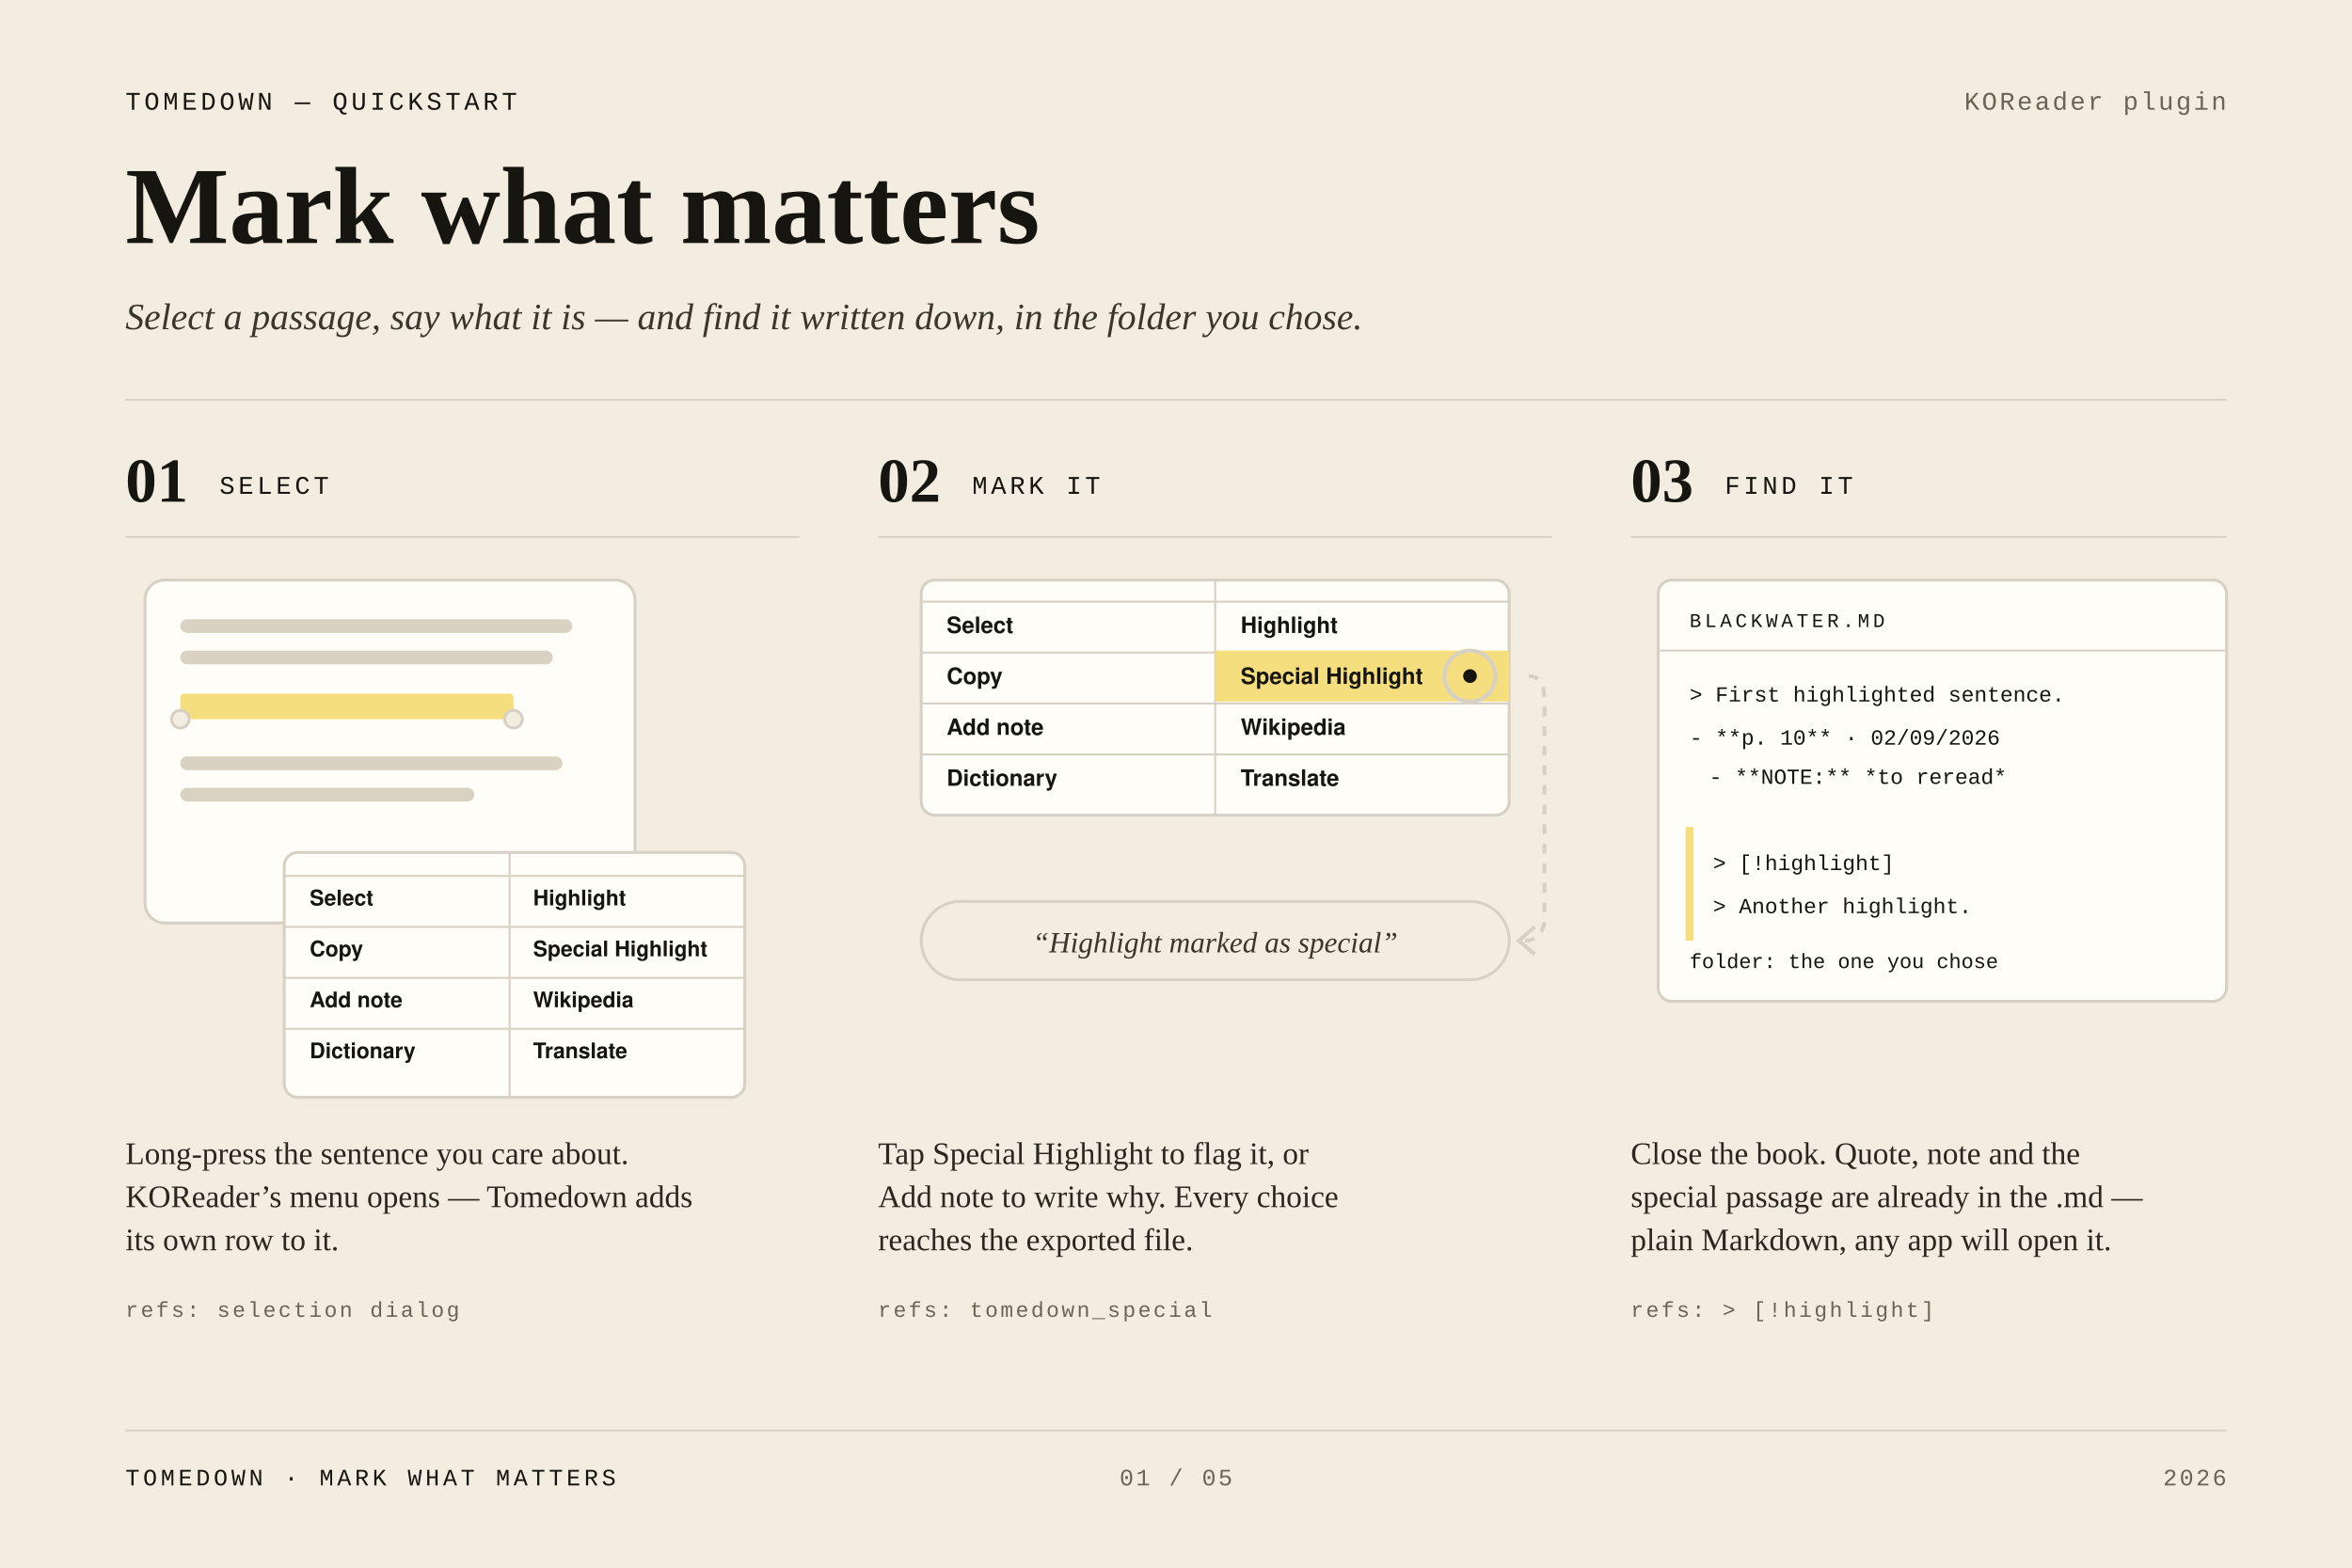
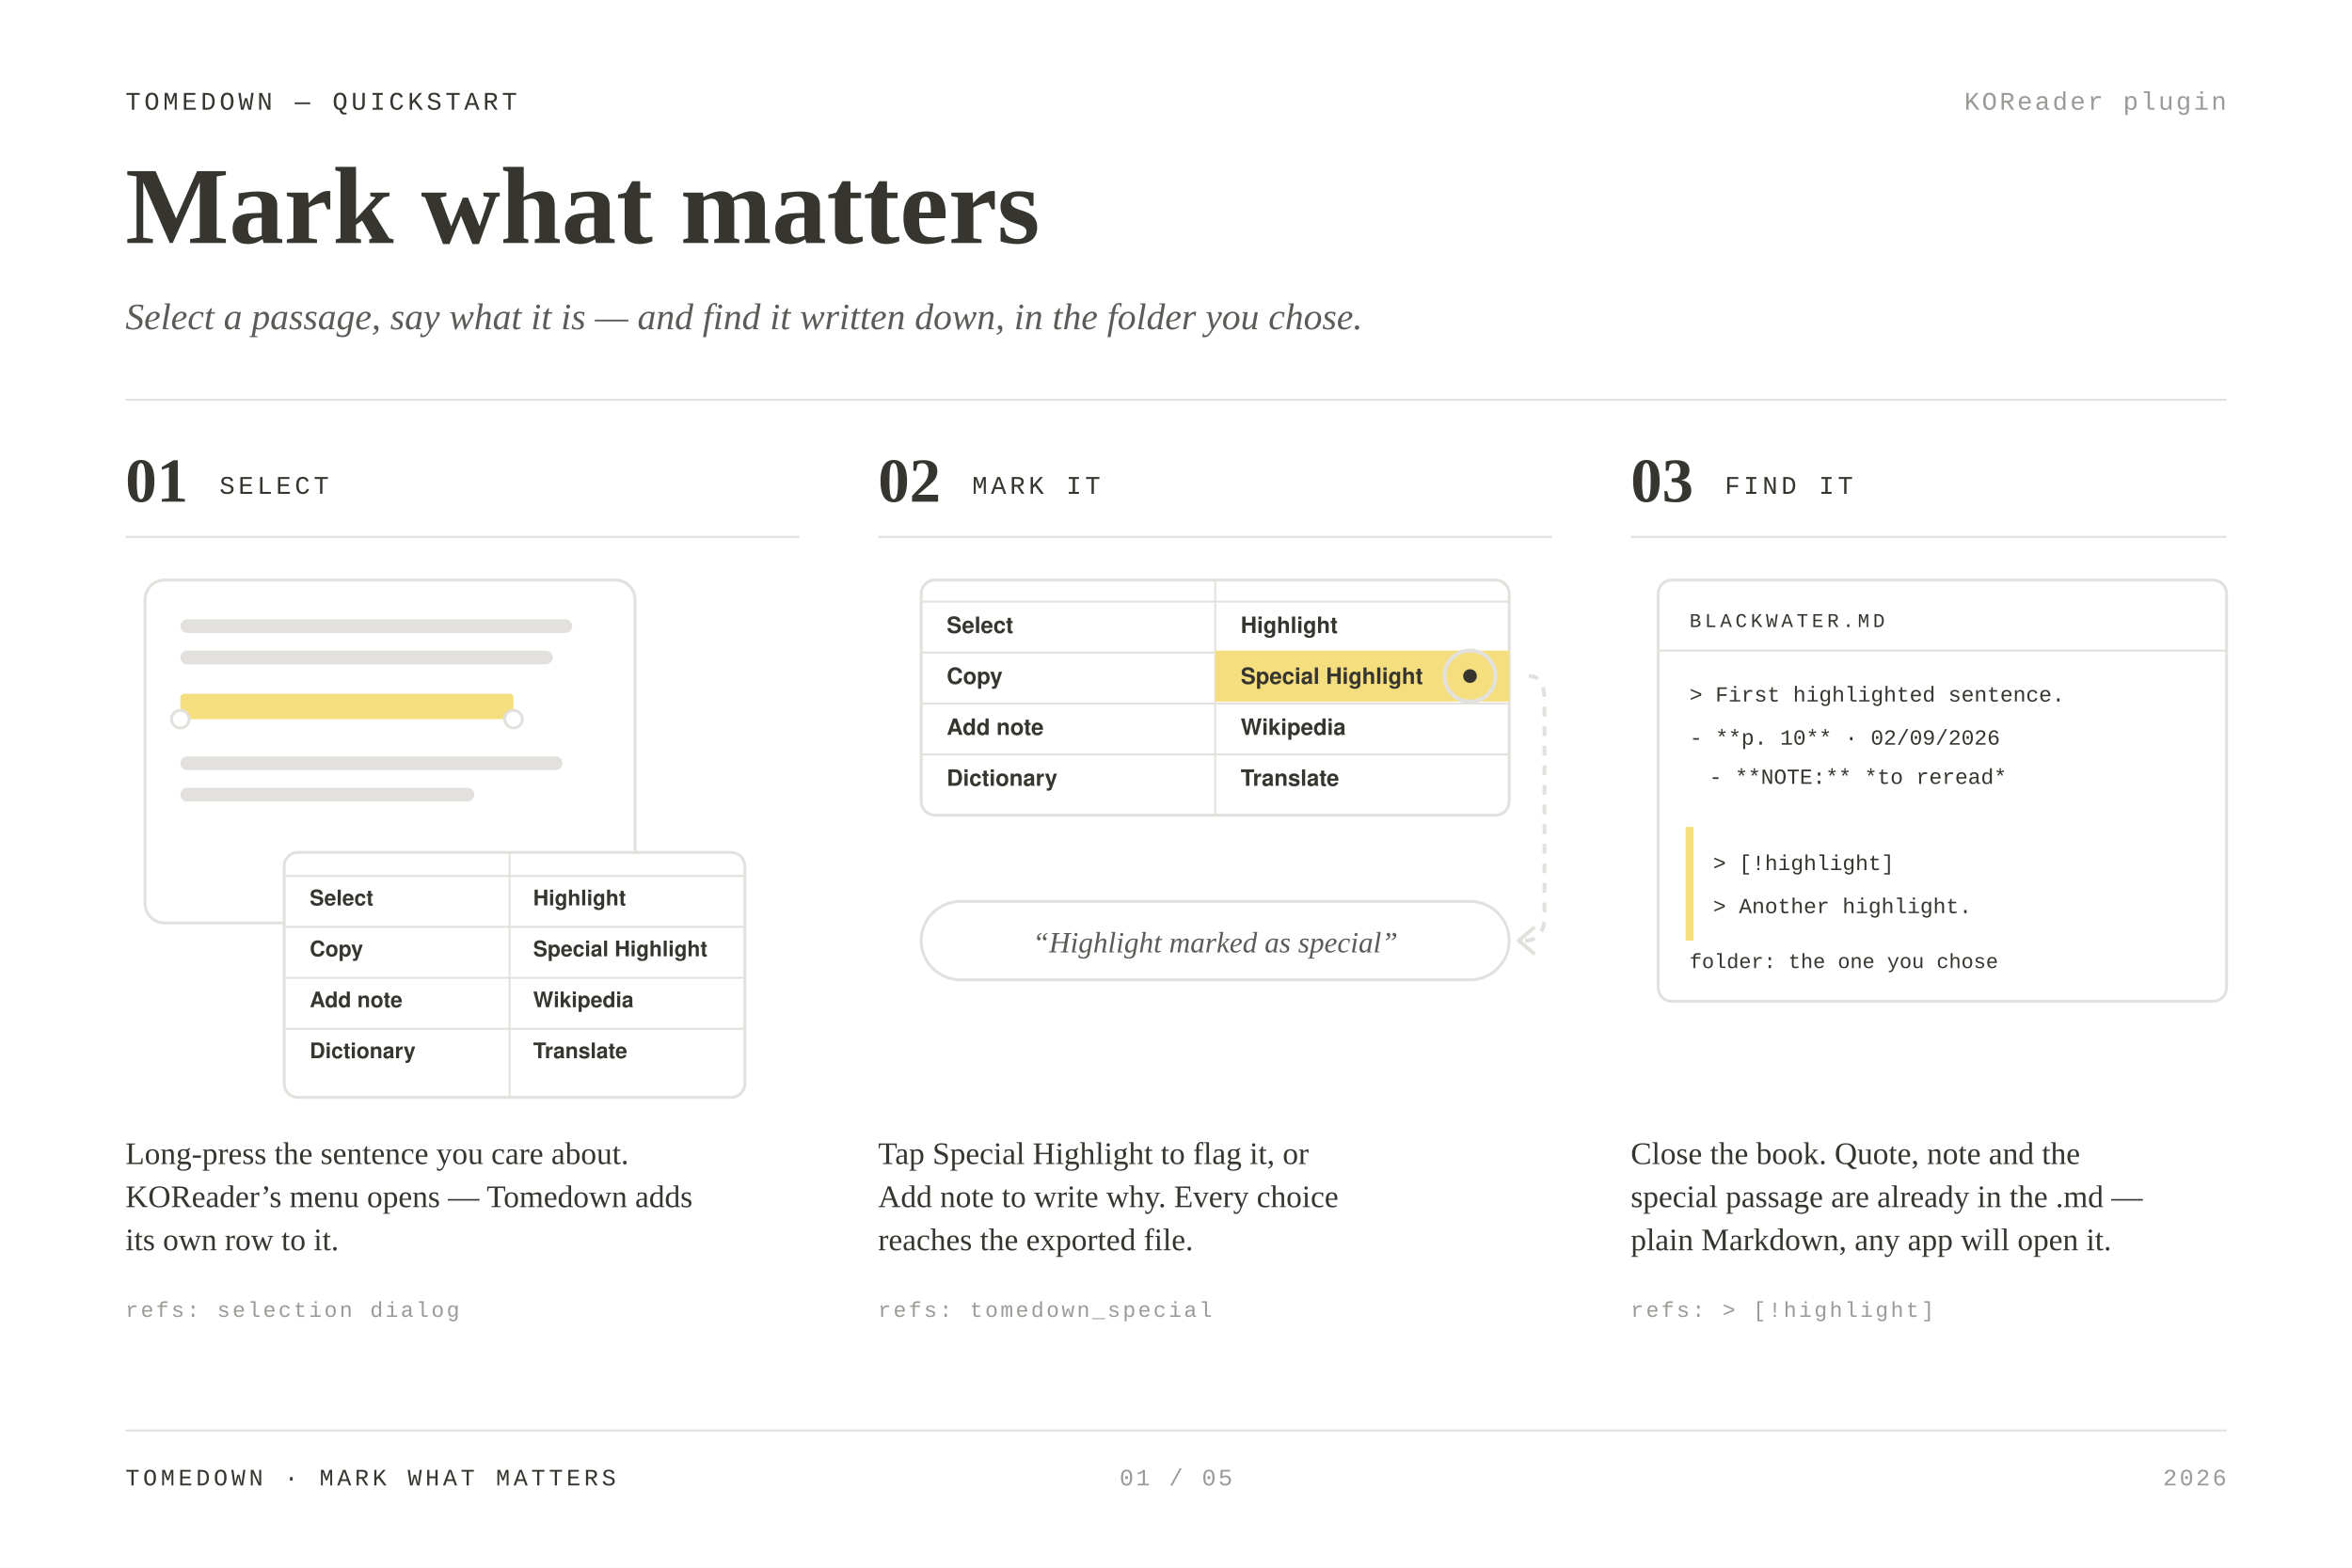
<svg xmlns="http://www.w3.org/2000/svg" width="1740" height="1160" viewBox="0 0 1200 800" role="img" aria-label="Tomedown quickstart tutorial 01 — Mark what matters: select a passage, choose Highlight, Add note or Special Highlight, and find it in the exported file">
  <style>
-     .display { font-family: Georgia, "Times New Roman", serif; font-weight: 700; fill: #17150F; }
-     .deck    { font-family: Georgia, "Times New Roman", serif; font-style: italic; fill: #3A362C; }
-     .label   { font-family: "SF Mono", Menlo, Consolas, "Liberation Mono", monospace; letter-spacing: 1.8px; fill: #17150F; }
-     .labelm  { font-family: "SF Mono", Menlo, Consolas, "Liberation Mono", monospace; letter-spacing: 1.2px; fill: #6B6455; }
-     .body    { font-family: Georgia, "Times New Roman", serif; fill: #2B271F; }
-     .menu    { font-family: "Helvetica Neue", Helvetica, Arial, sans-serif; font-weight: 700; fill: #17150F; }
-     .code    { font-family: "SF Mono", Menlo, Consolas, "Liberation Mono", monospace; fill: #17150F; }
-     .rule    { stroke: #D7D0C4; stroke-width: 1; }
-     .hair    { stroke: #D7D0C4; stroke-width: 1; opacity: 1; }
-     .card    { fill: #FFFDF7; stroke: #D7D0C4; stroke-width: 1.5; }
-     .frame   { fill: #FFFDF7; stroke: #D7D0C4; stroke-width: 1.5; }
-     .skel    { fill: #D9D2C2; }
+     .display { font-family: Georgia, "Times New Roman", serif; font-weight: 700; fill: #37352F; }
+     .deck    { font-family: Georgia, "Times New Roman", serif; font-style: italic; fill: #5C5B57; }
+     .label   { font-family: "SF Mono", Menlo, Consolas, "Liberation Mono", monospace; letter-spacing: 1.8px; fill: #37352F; }
+     .labelm  { font-family: "SF Mono", Menlo, Consolas, "Liberation Mono", monospace; letter-spacing: 1.2px; fill: #9B9A97; }
+     .body    { font-family: Georgia, "Times New Roman", serif; fill: #37352F; }
+     .menu    { font-family: "Helvetica Neue", Helvetica, Arial, sans-serif; font-weight: 700; fill: #37352F; }
+     .code    { font-family: "SF Mono", Menlo, Consolas, "Liberation Mono", monospace; fill: #37352F; }
+     .rule    { stroke: #E3E1DD; stroke-width: 1; }
+     .hair    { stroke: #E3E1DD; stroke-width: 1; opacity: 1; }
+     .card    { fill: #FFFFFF; stroke: #E3E1DD; stroke-width: 1.5; }
+     .frame   { fill: #FFFFFF; stroke: #E3E1DD; stroke-width: 1.5; }
+     .skel    { fill: #E3E1DD; }
    .accent  { fill: #F5DE7E; }
  </style>
-   <rect width="1200" height="800" fill="#F3EDE1" />
+   <rect width="1200" height="800" fill="#FFFFFF" />
  <text class="label" x="64" y="56" font-size="13">TOMEDOWN — QUICKSTART</text>
  <text class="labelm" x="1136" y="56" font-size="13" text-anchor="end">KOReader plugin</text>
  <text class="display" x="64" y="124" font-size="56">Mark what matters</text>
  <text class="deck" x="64" y="168" font-size="19">Select a passage, say what it is — and find it written down, in the folder you chose.</text>
  <line class="rule" x1="64" y1="204" x2="1136" y2="204" />
  <text class="display" x="64" y="256" font-size="32">01</text>
  <text class="label" x="112" y="252" font-size="13">SELECT</text>
  <line class="hair" x1="64" y1="274" x2="408" y2="274" />
  <rect class="frame" x="74" y="296" width="250" height="175" rx="10" />
  <rect class="skel" x="92" y="316" width="200" height="7" rx="3.5" />
  <rect class="skel" x="92" y="332" width="190" height="7" rx="3.5" />
  <rect class="accent" x="92" y="354" width="170" height="13" rx="2" />
-   <circle cx="92" cy="367" r="4.5" fill="#F3EDE1" stroke="#D7D0C4" stroke-width="1.5" />
-   <circle cx="262" cy="367" r="4.5" fill="#F3EDE1" stroke="#D7D0C4" stroke-width="1.5" />
+   <circle cx="92" cy="367" r="4.5" fill="#FFFFFF" stroke="#E3E1DD" stroke-width="1.5" />
+   <circle cx="262" cy="367" r="4.5" fill="#FFFFFF" stroke="#E3E1DD" stroke-width="1.5" />
  <rect class="skel" x="92" y="386" width="195" height="7" rx="3.5" />
  <rect class="skel" x="92" y="402" width="150" height="7" rx="3.5" />
  <rect class="card" x="145" y="435" width="235" height="125" rx="7" />
  <line class="hair" x1="145" y1="447" x2="380" y2="447" />
  <line class="hair" x1="145" y1="473" x2="380" y2="473" />
  <line class="hair" x1="145" y1="499" x2="380" y2="499" />
  <line class="hair" x1="145" y1="525" x2="380" y2="525" />
  <line class="hair" x1="260" y1="435" x2="260" y2="560" />
  <text class="menu" x="158" y="462" font-size="11">Select</text>
  <text class="menu" x="272" y="462" font-size="11">Highlight</text>
  <text class="menu" x="158" y="488" font-size="11">Copy</text>
  <text class="menu" x="272" y="488" font-size="11">Special Highlight</text>
  <text class="menu" x="158" y="514" font-size="11">Add note</text>
  <text class="menu" x="272" y="514" font-size="11">Wikipedia</text>
  <text class="menu" x="158" y="540" font-size="11">Dictionary</text>
  <text class="menu" x="272" y="540" font-size="11">Translate</text>
  <text class="body" x="64" y="594" font-size="16">Long-press the sentence you care about.</text>
  <text class="body" x="64" y="616" font-size="16">KOReader’s menu opens — Tomedown adds</text>
  <text class="body" x="64" y="638" font-size="16">its own row to it.</text>
  <text class="labelm" x="64" y="672" font-size="11">refs: selection dialog</text>
  <text class="display" x="448" y="256" font-size="32">02</text>
  <text class="label" x="496" y="252" font-size="13">MARK IT</text>
  <line class="hair" x1="448" y1="274" x2="792" y2="274" />
  <rect class="card" x="470" y="296" width="300" height="120" rx="7" />
  <line class="hair" x1="470" y1="307" x2="770" y2="307" />
  <line class="hair" x1="470" y1="333" x2="770" y2="333" />
  <line class="hair" x1="470" y1="359" x2="770" y2="359" />
  <line class="hair" x1="470" y1="385" x2="770" y2="385" />
  <line class="hair" x1="620" y1="296" x2="620" y2="416" />
  <rect class="accent" x="620" y="332" width="150" height="26" />
  <text class="menu" x="483" y="323" font-size="11.5">Select</text>
  <text class="menu" x="633" y="323" font-size="11.5">Highlight</text>
  <text class="menu" x="483" y="349" font-size="11.5">Copy</text>
  <text class="menu" x="633" y="349" font-size="11.5">Special Highlight</text>
  <text class="menu" x="483" y="375" font-size="11.5">Add note</text>
  <text class="menu" x="633" y="375" font-size="11.5">Wikipedia</text>
  <text class="menu" x="483" y="401" font-size="11.5">Dictionary</text>
  <text class="menu" x="633" y="401" font-size="11.5">Translate</text>
-   <circle cx="750" cy="345" r="13" fill="none" stroke="#D7D0C4" stroke-width="2" />
-   <circle cx="750" cy="345" r="3.5" fill="#17150F" />
-   <path d="M780 345 C787 345 788 351 788 359 L788 468 C788 476 784 480 778 480" fill="none" stroke="#D7D0C4" stroke-width="2" stroke-dasharray="5 5" />
-   <path d="M783 473 L775 480 L783 487" fill="none" stroke="#D7D0C4" stroke-width="2" />
-   <rect x="470" y="460" width="300" height="40" rx="20" fill="#F3EDE1" stroke="#D7D0C4" stroke-width="1.5" />
+   <circle cx="750" cy="345" r="13" fill="none" stroke="#E3E1DD" stroke-width="2" />
+   <circle cx="750" cy="345" r="3.5" fill="#37352F" />
+   <path d="M780 345 C787 345 788 351 788 359 L788 468 C788 476 784 480 778 480" fill="none" stroke="#E3E1DD" stroke-width="2" stroke-dasharray="5 5" />
+   <path d="M783 473 L775 480 L783 487" fill="none" stroke="#E3E1DD" stroke-width="2" />
+   <rect x="470" y="460" width="300" height="40" rx="20" fill="#FFFFFF" stroke="#E3E1DD" stroke-width="1.5" />
  <text class="deck" x="620" y="486" font-size="15" text-anchor="middle">“Highlight marked as special”</text>
  <text class="body" x="448" y="594" font-size="16">Tap Special Highlight to flag it, or</text>
  <text class="body" x="448" y="616" font-size="16">Add note to write why. Every choice</text>
  <text class="body" x="448" y="638" font-size="16">reaches the exported file.</text>
  <text class="labelm" x="448" y="672" font-size="11">refs: tomedown_special</text>
  <text class="display" x="832" y="256" font-size="32">03</text>
  <text class="label" x="880" y="252" font-size="13">FIND IT</text>
  <line class="hair" x1="832" y1="274" x2="1136" y2="274" />
  <rect class="card" x="846" y="296" width="290" height="215" rx="7" />
  <text class="label" x="862" y="320" font-size="10">BLACKWATER.MD</text>
  <line class="hair" x1="846" y1="332" x2="1136" y2="332" />
  <text class="code" x="862" y="358" font-size="11">&gt; First highlighted sentence.</text>
  <text class="code" x="862" y="380" font-size="11">- **p. 10** · 02/09/2026</text>
  <text class="code" x="872" y="400" font-size="11">- **NOTE:** *to reread*</text>
  <rect class="accent" x="860" y="422" width="4" height="58" />
  <text class="code" x="874" y="444" font-size="11">&gt; [!highlight]</text>
  <text class="code" x="874" y="466" font-size="11">&gt; Another highlight.</text>
-   <text class="code" x="862" y="494" font-size="10.5" fill="#6B6455">folder: the one you chose</text>
+   <text class="code" x="862" y="494" font-size="10.5" fill="#9B9A97">folder: the one you chose</text>
  <text class="body" x="832" y="594" font-size="16">Close the book. Quote, note and the</text>
  <text class="body" x="832" y="616" font-size="16">special passage are already in the .md —</text>
  <text class="body" x="832" y="638" font-size="16">plain Markdown, any app will open it.</text>
  <text class="labelm" x="832" y="672" font-size="11">refs: &gt; [!highlight]</text>
  <line class="rule" x1="64" y1="730" x2="1136" y2="730" />
  <text class="label" x="64" y="758" font-size="12">TOMEDOWN · MARK WHAT MATTERS</text>
  <text class="labelm" x="600" y="758" font-size="12" text-anchor="middle">01 / 05</text>
  <text class="labelm" x="1136" y="758" font-size="12" text-anchor="end">2026</text>
</svg>
